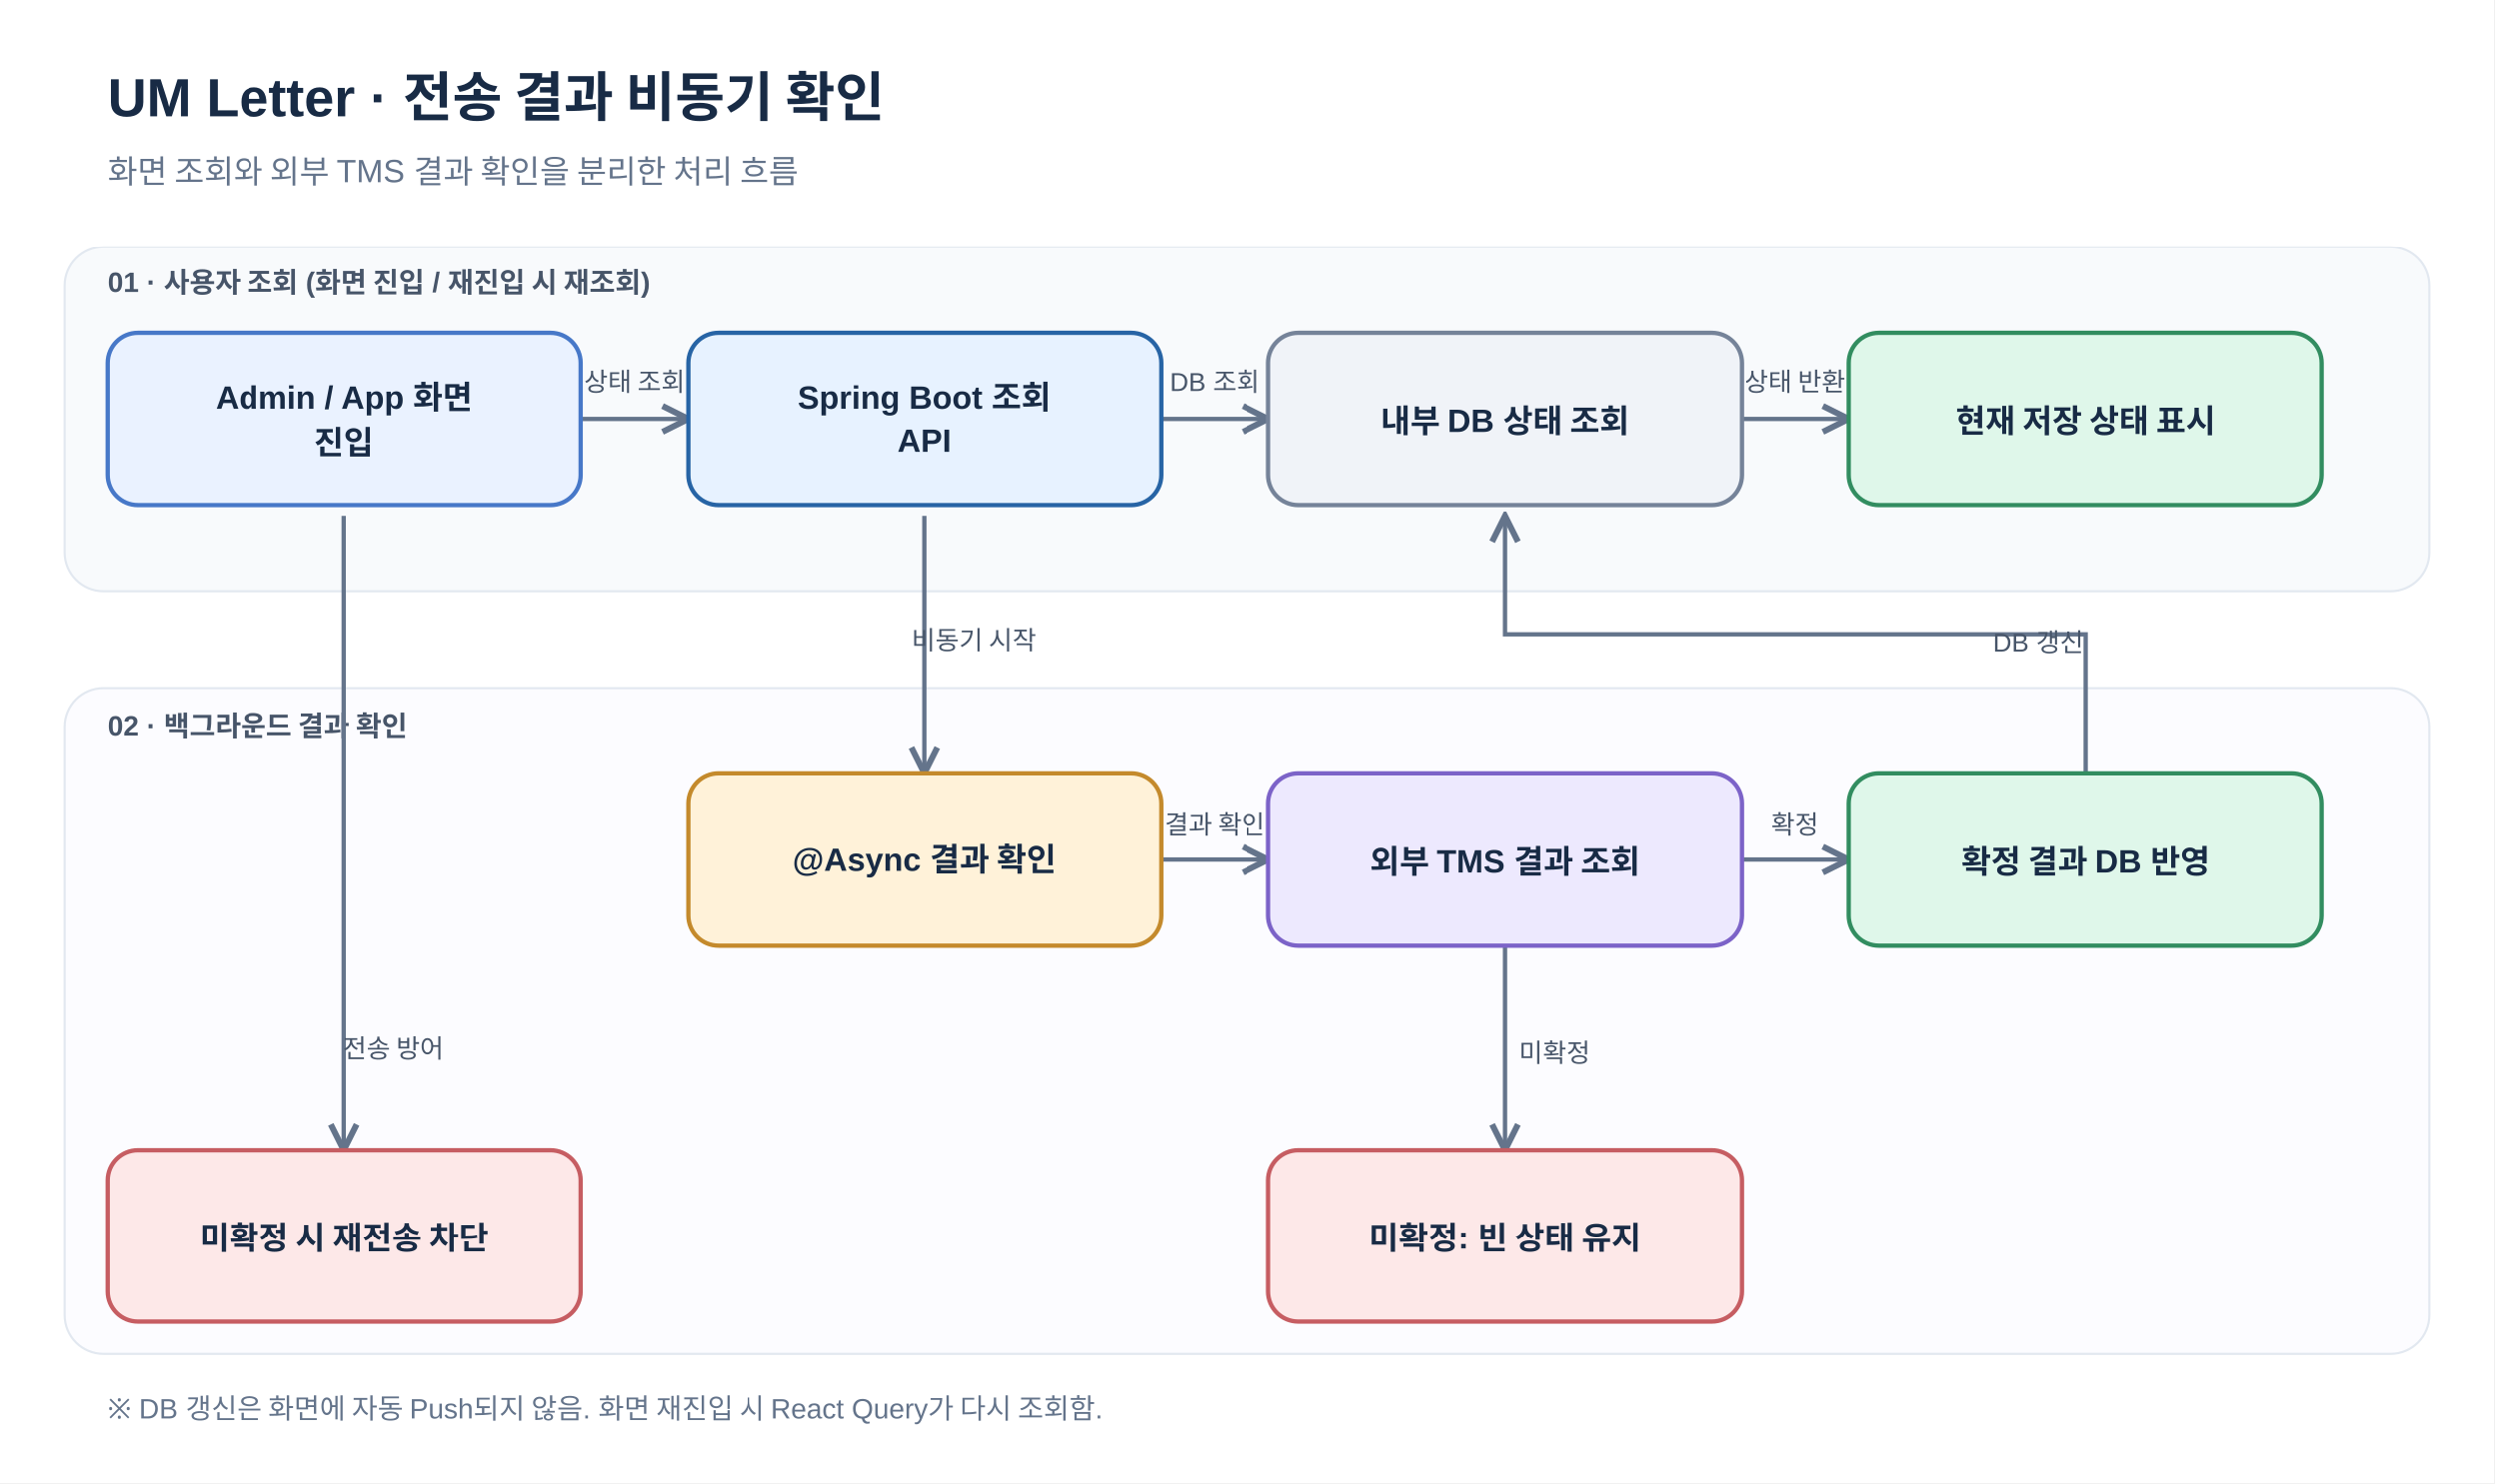
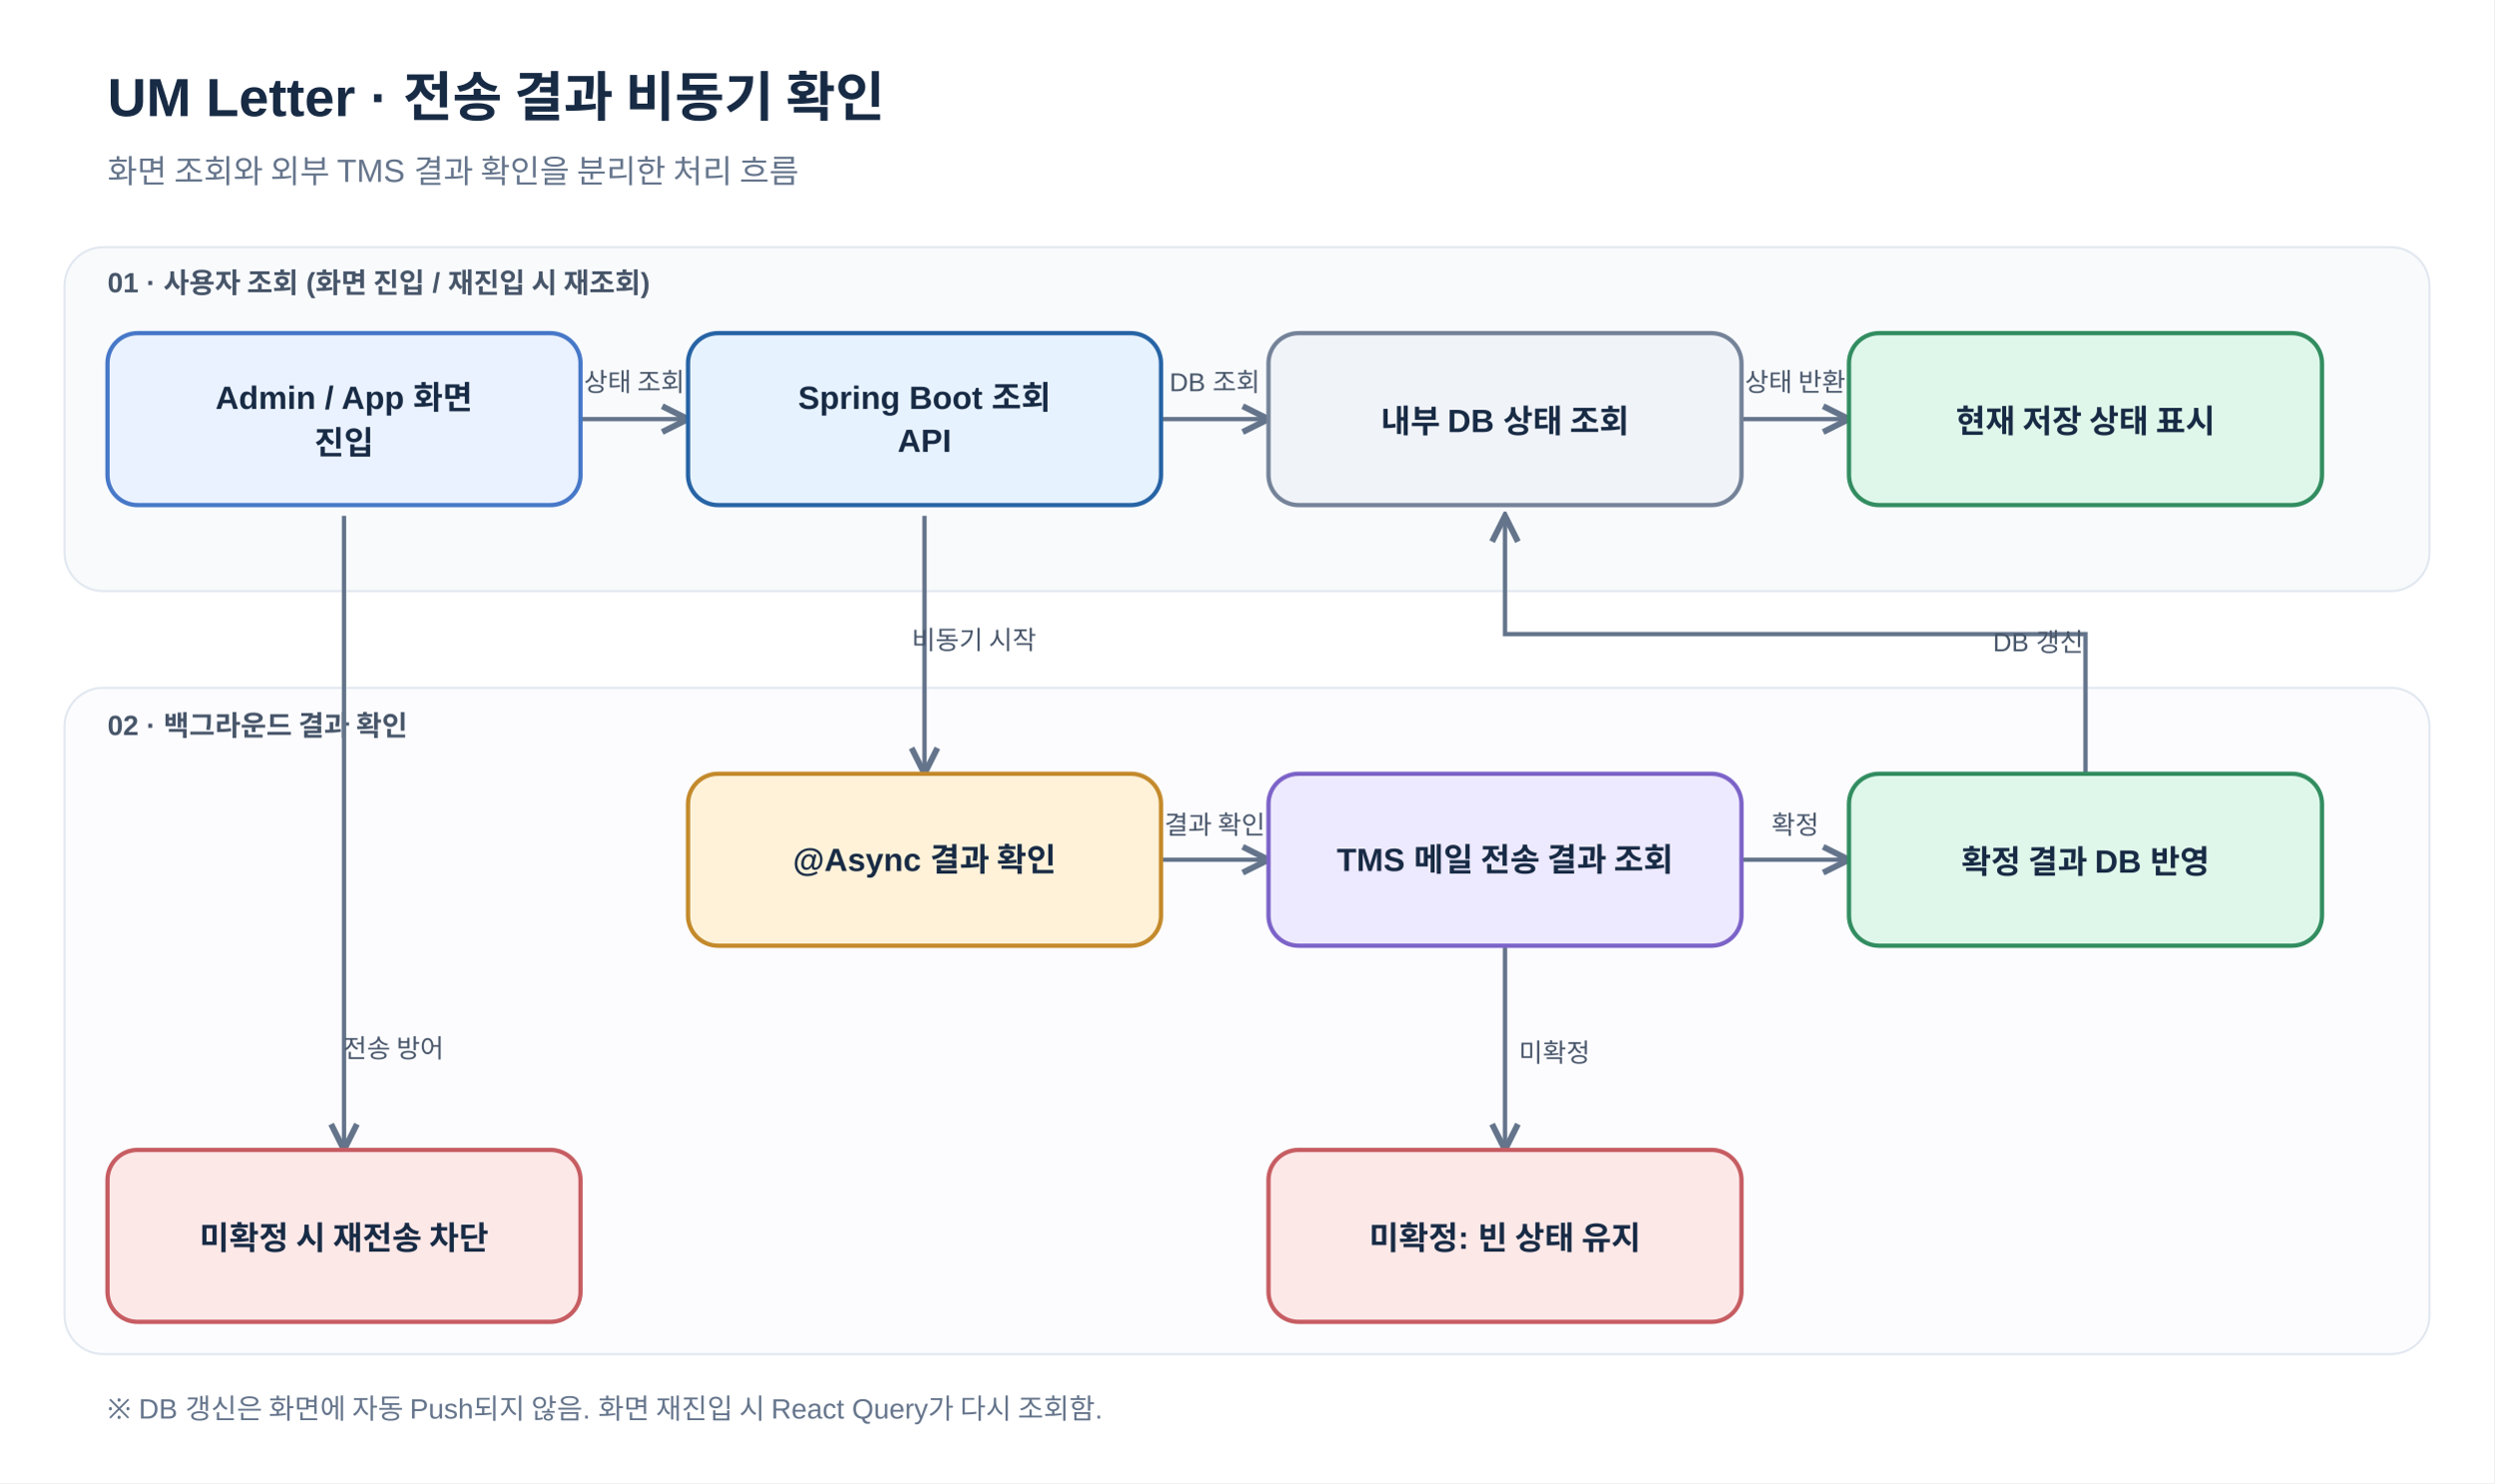
<svg xmlns="http://www.w3.org/2000/svg" width="1160" height="690" viewBox="0 0 1160 690">
  <rect width="1160" height="690" fill="#fff" />
  <text x="50" y="54" font-family="Arial,sans-serif" font-size="25" font-weight="700" fill="#182B45">UM Letter · 전송 결과 비동기 확인</text>
  <text x="50" y="85" font-family="Arial,sans-serif" font-size="15" fill="#64748B">화면 조회와 외부 TMS 결과 확인을 분리한 처리 흐름</text>
  <rect x="30" y="115" width="1100" height="160" rx="18" fill="#F8FAFC" stroke="#E2E8F0" />
  <rect x="30" y="320" width="1100" height="310" rx="18" fill="#FCFCFF" stroke="#E2E8F0" />
  <text x="50" y="136" font-family="Arial,sans-serif" font-size="13" font-weight="700" fill="#475569">01 · 사용자 조회 (화면 진입 / 재진입 시 재조회)</text>
  <text x="50" y="342" font-family="Arial,sans-serif" font-size="13" font-weight="700" fill="#475569">02 · 백그라운드 결과 확인</text>
  <defs>
    <marker id="arr" markerWidth="8" markerHeight="8" refX="7" refY="4" orient="auto">
      <path d="M1 1 L7 4 L1 7" fill="none" stroke="#64748B" stroke-width="1.4" />
    </marker>
  </defs>
  <path d="M270 195 H320" fill="none" stroke="#64748B" stroke-width="2" marker-end="url(#arr)" />
  <text x="295" y="182" text-anchor="middle" font-family="Arial,sans-serif" font-size="12" fill="#475569">상태 조회</text>
  <path d="M540 195 H590" fill="none" stroke="#64748B" stroke-width="2" marker-end="url(#arr)" />
  <text x="565" y="182" text-anchor="middle" font-family="Arial,sans-serif" font-size="12" fill="#475569">DB 조회</text>
  <path d="M810 195 H860" fill="none" stroke="#64748B" stroke-width="2" marker-end="url(#arr)" />
  <text x="835" y="182" text-anchor="middle" font-family="Arial,sans-serif" font-size="12" fill="#475569">상태 반환</text>
  <path d="M430 240 V360" fill="none" stroke="#64748B" stroke-width="2" marker-end="url(#arr)" />
  <text x="453" y="302" text-anchor="middle" font-family="Arial,sans-serif" font-size="12" fill="#475569">비동기 시작</text>
  <path d="M540 400 H590" fill="none" stroke="#64748B" stroke-width="2" marker-end="url(#arr)" />
  <text x="565" y="388" text-anchor="middle" font-family="Arial,sans-serif" font-size="12" fill="#475569">결과 확인</text>
  <path d="M810 400 H860" fill="none" stroke="#64748B" stroke-width="2" marker-end="url(#arr)" />
  <text x="835" y="388" text-anchor="middle" font-family="Arial,sans-serif" font-size="12" fill="#475569">확정</text>
  <path d="M970 360 V295 H700 V240" fill="none" stroke="#64748B" stroke-width="2" marker-end="url(#arr)" />
  <text x="948" y="303" text-anchor="middle" font-family="Arial,sans-serif" font-size="12" fill="#475569">DB 갱신</text>
  <path d="M700 440 V535" fill="none" stroke="#64748B" stroke-width="2" marker-end="url(#arr)" />
  <text x="723" y="494" text-anchor="middle" font-family="Arial,sans-serif" font-size="12" fill="#475569">미확정</text>
  <path d="M160 240 V535" fill="none" stroke="#64748B" stroke-width="2" marker-end="url(#arr)" />
  <text x="183" y="492" text-anchor="middle" font-family="Arial,sans-serif" font-size="12" fill="#475569">전송 방어</text>
  <rect x="50" y="155" width="220" height="80" rx="14" fill="#EAF2FF" stroke="#4778C8" stroke-width="2" />
  <text x="160" y="186" text-anchor="middle" dominant-baseline="middle" font-family="Arial,'Noto Sans KR',sans-serif" font-size="15" font-weight="600" fill="#182B45">Admin / App 화면 </text>
  <text x="160" y="206" text-anchor="middle" dominant-baseline="middle" font-family="Arial,'Noto Sans KR',sans-serif" font-size="15" font-weight="600" fill="#182B45">진입</text>
  <rect x="320" y="155" width="220" height="80" rx="14" fill="#E7F2FF" stroke="#2764A5" stroke-width="2" />
  <text x="430" y="186" text-anchor="middle" dominant-baseline="middle" font-family="Arial,'Noto Sans KR',sans-serif" font-size="15" font-weight="600" fill="#182B45">Spring Boot 조회 </text>
  <text x="430" y="206" text-anchor="middle" dominant-baseline="middle" font-family="Arial,'Noto Sans KR',sans-serif" font-size="15" font-weight="600" fill="#182B45">API</text>
  <rect x="590" y="155" width="220" height="80" rx="14" fill="#F0F3F8" stroke="#758399" stroke-width="2" />
  <text x="700" y="196" text-anchor="middle" dominant-baseline="middle" font-family="Arial,'Noto Sans KR',sans-serif" font-size="15" font-weight="600" fill="#182B45">내부 DB 상태 조회</text>
  <rect x="860" y="155" width="220" height="80" rx="14" fill="#DFF7EA" stroke="#328D60" stroke-width="2" />
  <text x="970" y="196" text-anchor="middle" dominant-baseline="middle" font-family="Arial,'Noto Sans KR',sans-serif" font-size="15" font-weight="600" fill="#182B45">현재 저장 상태 표시</text>
  <rect x="320" y="360" width="220" height="80" rx="14" fill="#FFF2D9" stroke="#C48A2C" stroke-width="2" />
  <text x="430" y="401" text-anchor="middle" dominant-baseline="middle" font-family="Arial,'Noto Sans KR',sans-serif" font-size="15" font-weight="600" fill="#182B45">@Async 결과 확인</text>
  <rect x="590" y="360" width="220" height="80" rx="14" fill="#EDE9FE" stroke="#7C63C8" stroke-width="2" />
-   <text x="700" y="401" text-anchor="middle" dominant-baseline="middle" font-family="Arial,'Noto Sans KR',sans-serif" font-size="15" font-weight="600" fill="#182B45">외부 TMS 결과 조회</text>
+   <text x="700" y="401" text-anchor="middle" dominant-baseline="middle" font-family="Arial,'Noto Sans KR',sans-serif" font-size="15" font-weight="600" fill="#182B45">TMS 메일 전송 결과 조회</text>
  <rect x="860" y="360" width="220" height="80" rx="14" fill="#DFF7EA" stroke="#328D60" stroke-width="2" />
  <text x="970" y="401" text-anchor="middle" dominant-baseline="middle" font-family="Arial,'Noto Sans KR',sans-serif" font-size="15" font-weight="600" fill="#182B45">확정 결과 DB 반영</text>
  <rect x="590" y="535" width="220" height="80" rx="14" fill="#FDE8E8" stroke="#C65D62" stroke-width="2" />
  <text x="700" y="576" text-anchor="middle" dominant-baseline="middle" font-family="Arial,'Noto Sans KR',sans-serif" font-size="15" font-weight="600" fill="#182B45">미확정: 빈 상태 유지</text>
  <rect x="50" y="535" width="220" height="80" rx="14" fill="#FDE8E8" stroke="#C65D62" stroke-width="2" />
  <text x="160" y="576" text-anchor="middle" dominant-baseline="middle" font-family="Arial,'Noto Sans KR',sans-serif" font-size="15" font-weight="600" fill="#182B45">미확정 시 재전송 차단</text>
  <text x="50" y="660" font-family="Arial,'Noto Sans KR',sans-serif" font-size="13" fill="#64748B">※ DB 갱신은 화면에 자동 Push되지 않음. 화면 재진입 시 React Query가 다시 조회함.</text>
</svg>
